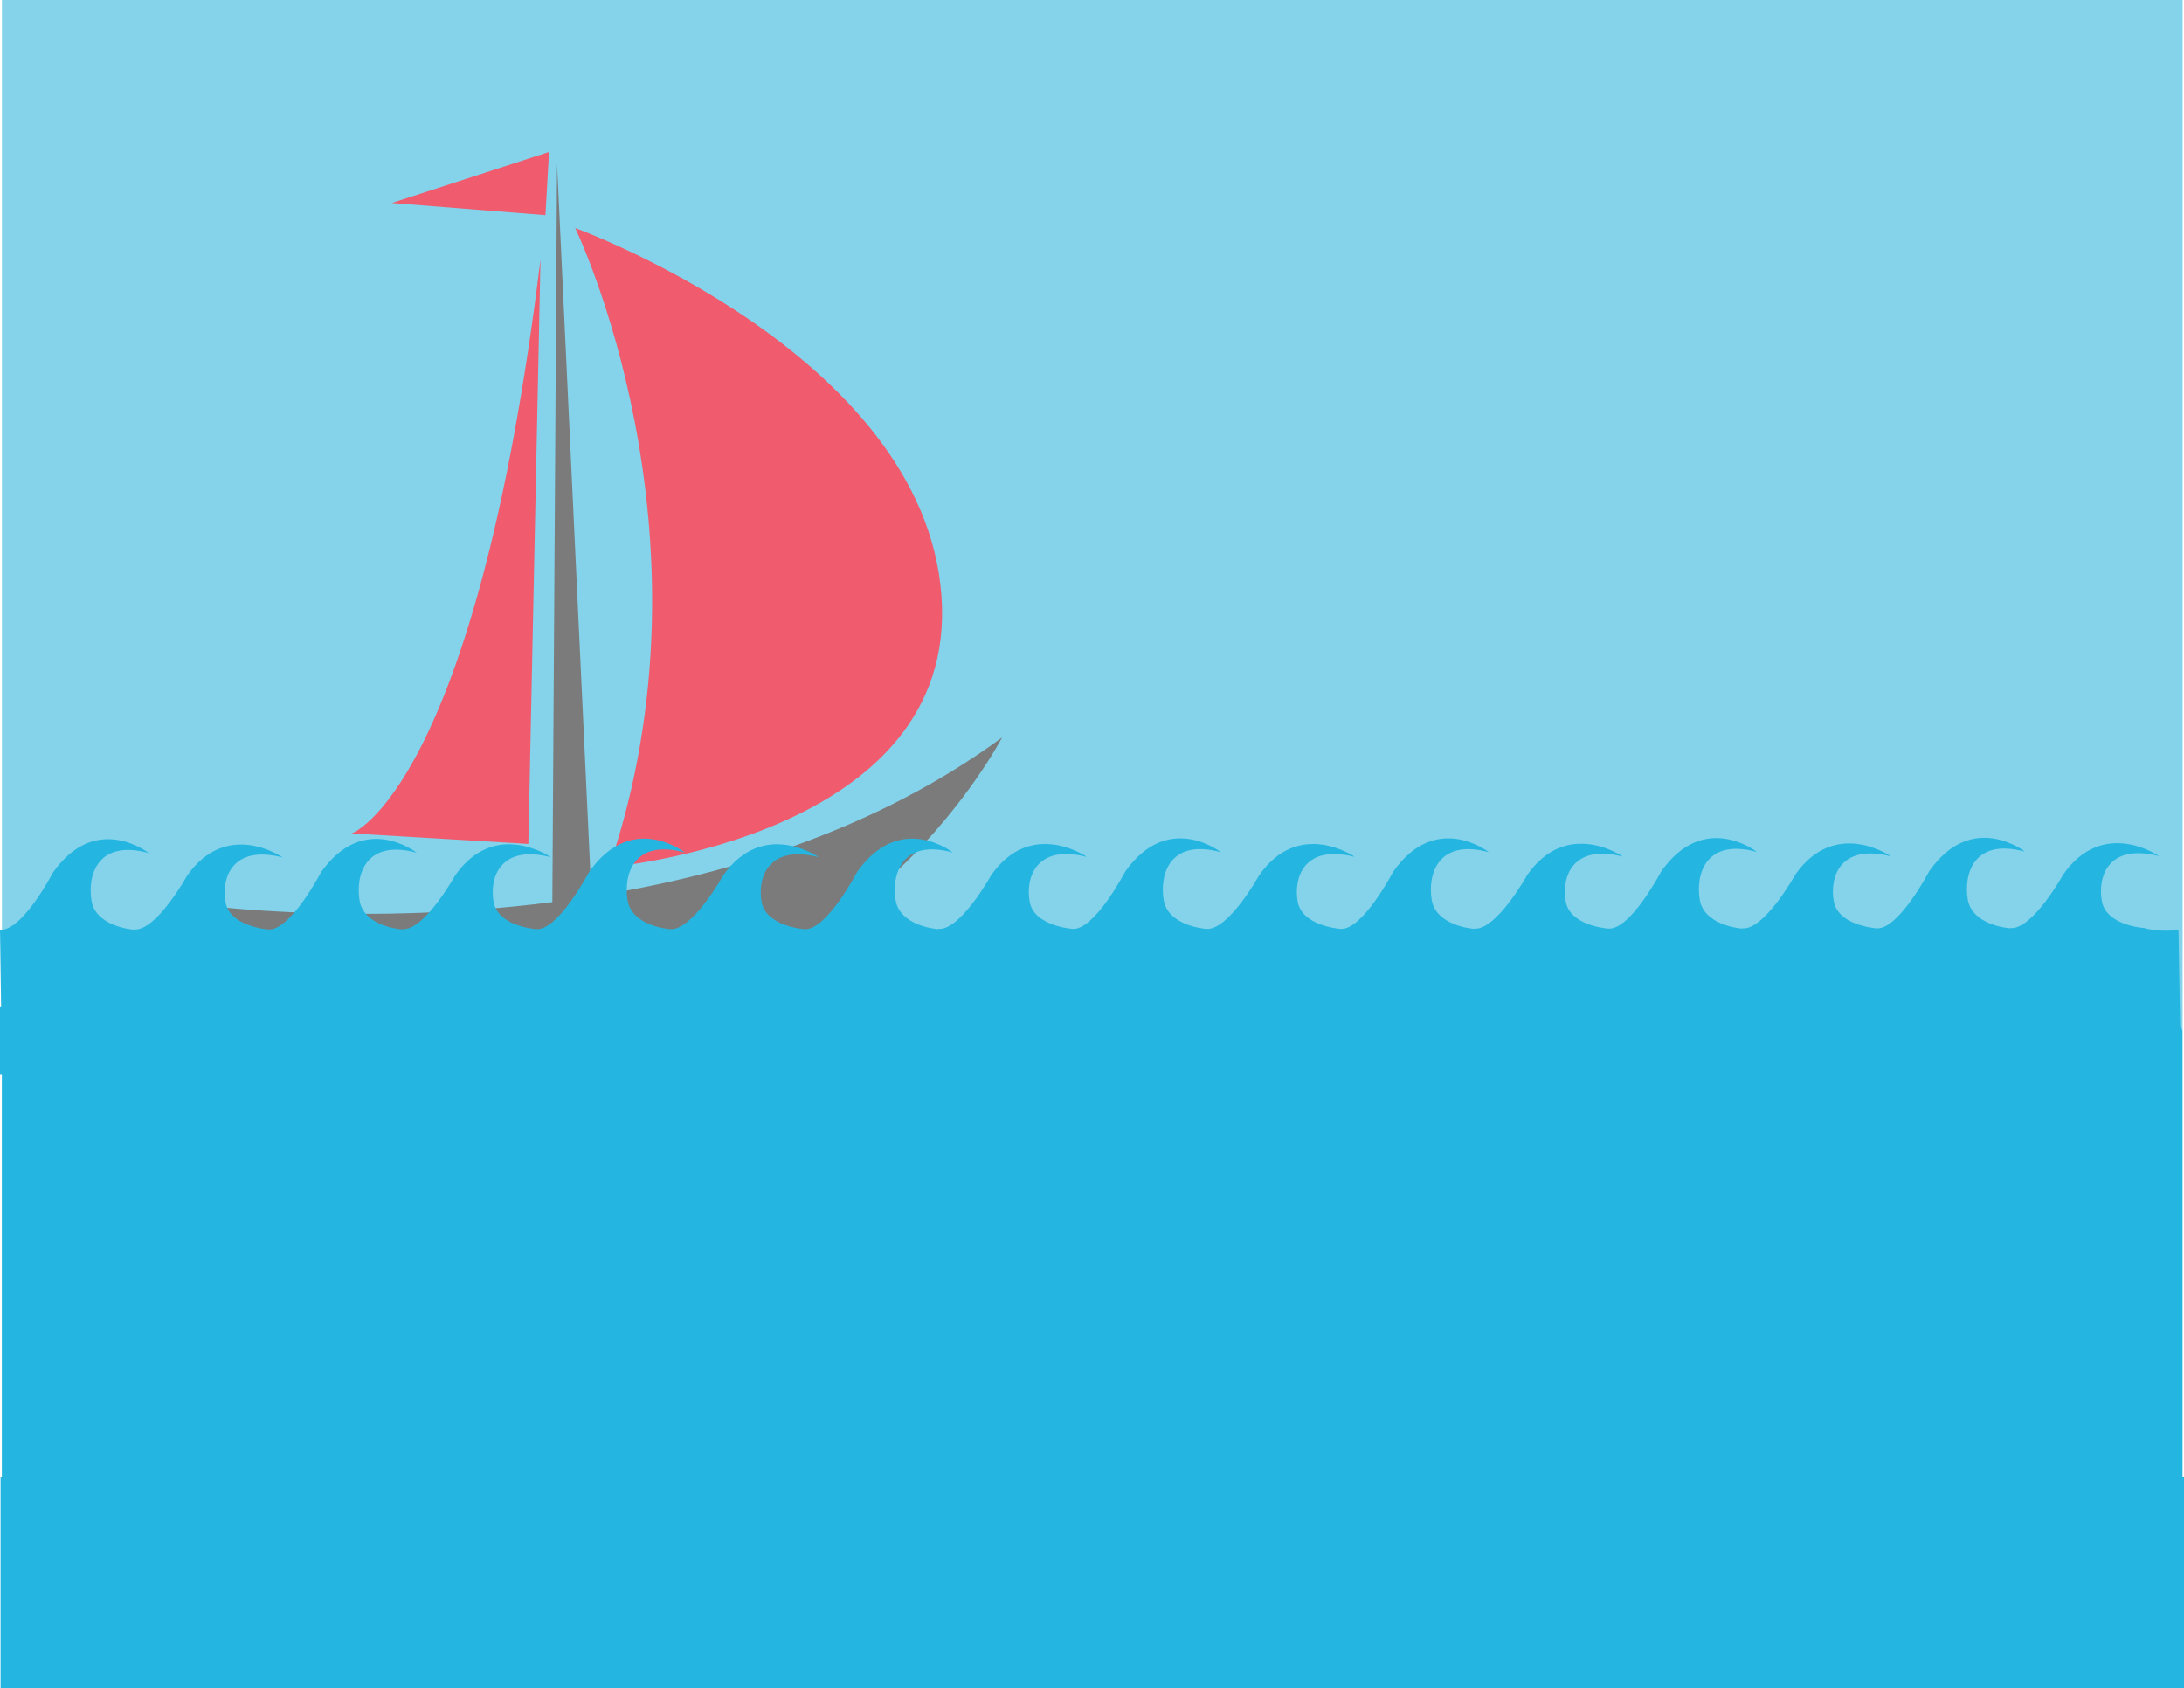
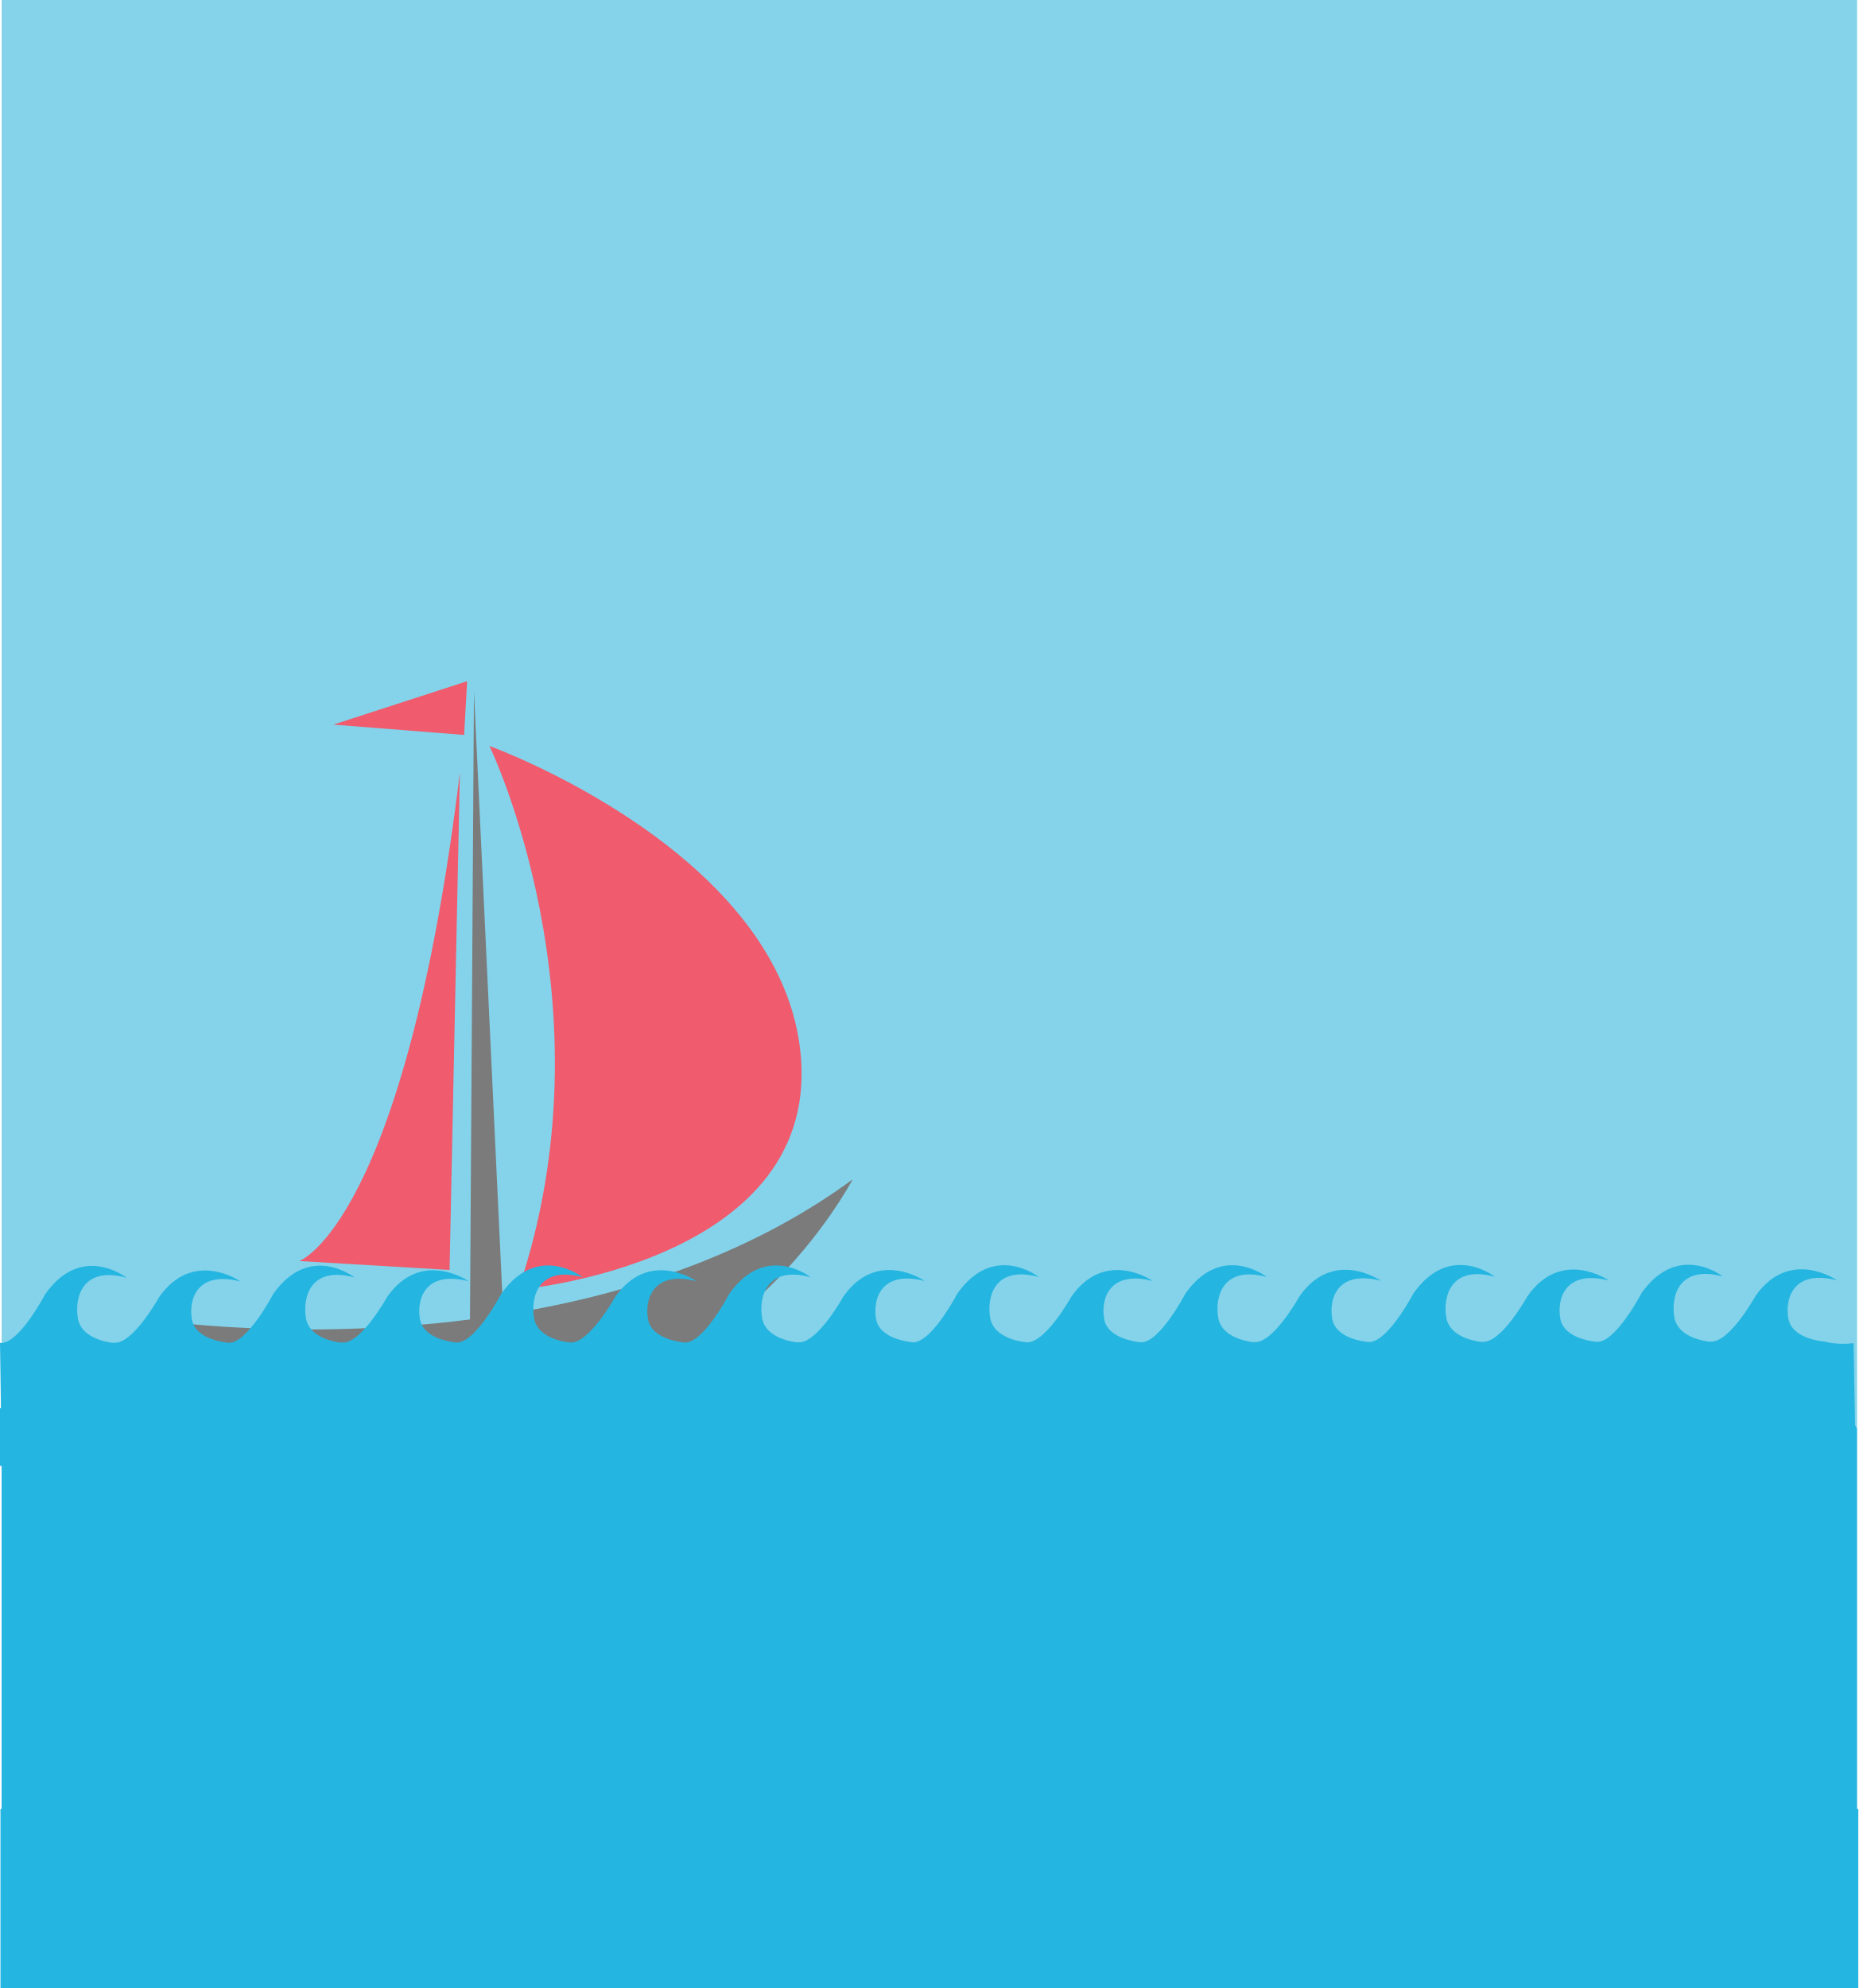
- <svg xmlns="http://www.w3.org/2000/svg" version="1.1" id="Layer_1" x="0px" y="0px" viewBox="0 0 792 612" enable-background="new 0 0 792 612" xml:space="preserve">
-   <rect x="0.7" fill="#84D3EA" width="790.8" height="554.2" />
+ <svg xmlns="http://www.w3.org/2000/svg" version="1.1" id="Layer_1" x="0px" y="0px" viewBox="0 -235.2 792 847.2" enable-background="new 0 -235.2 792 847.2" xml:space="preserve">
+   <rect x="0.7" y="-235.9" fill="#84D3EA" width="790.8" height="790.1" />
  <g>
    <g>
      <path fill="#7B7B7B" d="M363.4,267.4c0,0-49.8,95.4-145.3,91.2S64.9,327.2,64.9,327.2s61,9.4,135.4-0.1L202,59.4l12.5,265.7    C264.1,317.3,318.1,300.7,363.4,267.4z" />
    </g>
    <polygon fill="#F05B6E" points="199.1,55.1 197.8,78 142.1,73.6  " />
    <path fill="#F05B6E" d="M196,94.1l-4.4,211.9l-64.1-3.8C127.4,302.4,172.5,286.3,196,94.1z" />
    <path fill="#F05B6E" d="M208.6,82.7c0,0,53.5,110.4,12.3,231.7c0,0,127-10.8,120.5-98.5C334.8,128.3,208.6,82.7,208.6,82.7z" />
  </g>
  <path fill="#24B5E1" d="M791.4,373.6v180.7H0.7V389.5H0v-24.6h0.4L0,337.1c8,0.8,19.2-20.7,19.2-20.7c15.6-22.2,34.7-7.1,34.7-7.1  c-18.3-5-22.3,7.8-20.7,17.4c1.6,9,14,10.3,15.4,10.4v-0.1c8,0.8,19.2-19.4,19.2-19.4c14.5-20.8,34.7-6.7,34.7-6.7  c-18.3-4.7-22.3,7.4-20.7,16.3c1.6,8.5,14.4,9.7,15.4,9.8l0,0c8,0.8,19.2-20.7,19.2-20.7c15.6-22.2,34.7-7.1,34.7-7.1  c-18.3-5-22.3,7.8-20.7,17.4c1.6,9,14,10.3,15.4,10.4v-0.1c8,0.8,19.2-19.4,19.2-19.4c14.5-20.8,34.7-6.7,34.7-6.7  c-18.3-4.7-22.3,7.4-20.7,16.3c1.6,8.3,13.6,9.6,15.3,9.8c0.1,0,0.1,0,0.2,0c8,0.5,19.1-20.7,19.1-20.7c15.6-22.2,34.7-7.1,34.7-7.1  c-18.3-5-22.3,7.8-20.7,17.4c1.6,9,14,10.3,15.4,10.4l0,0c8,0.7,19.2-19.4,19.2-19.4c14.5-20.8,34.7-6.7,34.7-6.7  c-18.3-4.7-22.3,7.4-20.7,16.3c1.6,8.5,14.4,9.7,15.4,9.8l0,0c8,0.8,19.2-20.7,19.2-20.7c15.6-22.2,34.7-7.1,34.7-7.1  c-18.3-5-22.3,7.8-20.7,17.4c1.6,9,14,10.3,15.4,10.4v-0.1c8,0.8,19.2-19.4,19.2-19.4c14.5-20.8,34.7-6.7,34.7-6.7  c-18.3-4.7-22.3,7.4-20.7,16.3c1.6,8.7,14.9,9.7,15.4,9.8l0,0c8,0.8,19.2-20.7,19.2-20.7c15.6-22.2,34.7-7.1,34.7-7.1  c-18.3-5-22.3,7.8-20.7,17.4c1.6,9,14,10.3,15.4,10.4l0,0c8,0.8,19.2-19.4,19.2-19.4c14.5-20.8,34.7-6.7,34.7-6.7  c-18.3-4.7-22.3,7.4-20.7,16.3c1.6,8.5,14.4,9.7,15.4,9.8l0,0c8,0.8,19.2-20.7,19.2-20.7c15.6-22.2,34.7-7.1,34.7-7.1  c-18.3-5-22.3,7.9-20.7,17.4c1.6,9,14,10.3,15.4,10.4v-0.1c8,0.8,19.2-19.4,19.2-19.4c14.5-20.8,34.7-6.7,34.7-6.7  c-18.3-4.7-22.3,7.4-20.7,16.3c1.6,8.4,13.6,9.6,15.3,9.8c0.1,0,0.1,0,0.2,0c8,0.5,19.1-20.7,19.1-20.7c15.6-22.2,34.7-7.1,34.7-7.1  c-18.3-5-22.3,7.8-20.7,17.4c1.6,9,14,10.3,15.4,10.4v-0.1c8,0.8,19.2-19.4,19.2-19.4c14.5-20.8,34.7-6.7,34.7-6.7  c-18.3-4.7-22.3,7.4-20.7,16.3c1.6,8.6,14.4,9.7,15.4,9.8l0,0c8,0.8,19.2-20.7,19.2-20.7c15.6-22.2,34.7-7.1,34.7-7.1  c-18.3-5-22.3,7.8-20.7,17.4c1.6,9,14,10.3,15.4,10.4v-0.1c8,0.8,19.2-19.4,19.2-19.4c14.5-20.8,34.7-6.7,34.7-6.7  c-18.3-4.7-22.3,7.4-20.7,16.3c1.6,9,15.4,9.8,15.4,9.8s4.8,1.6,12.4,0.7l0.6,34.9L791.4,373.6z" />
  <path fill="#3EB8EA" d="M791.4,373v0.6V373z" />
  <rect x="0.7" y="536.2" fill="#24B5E1" stroke="#24B5E1" stroke-miterlimit="10" width="790.8" height="75.5" />
</svg>
